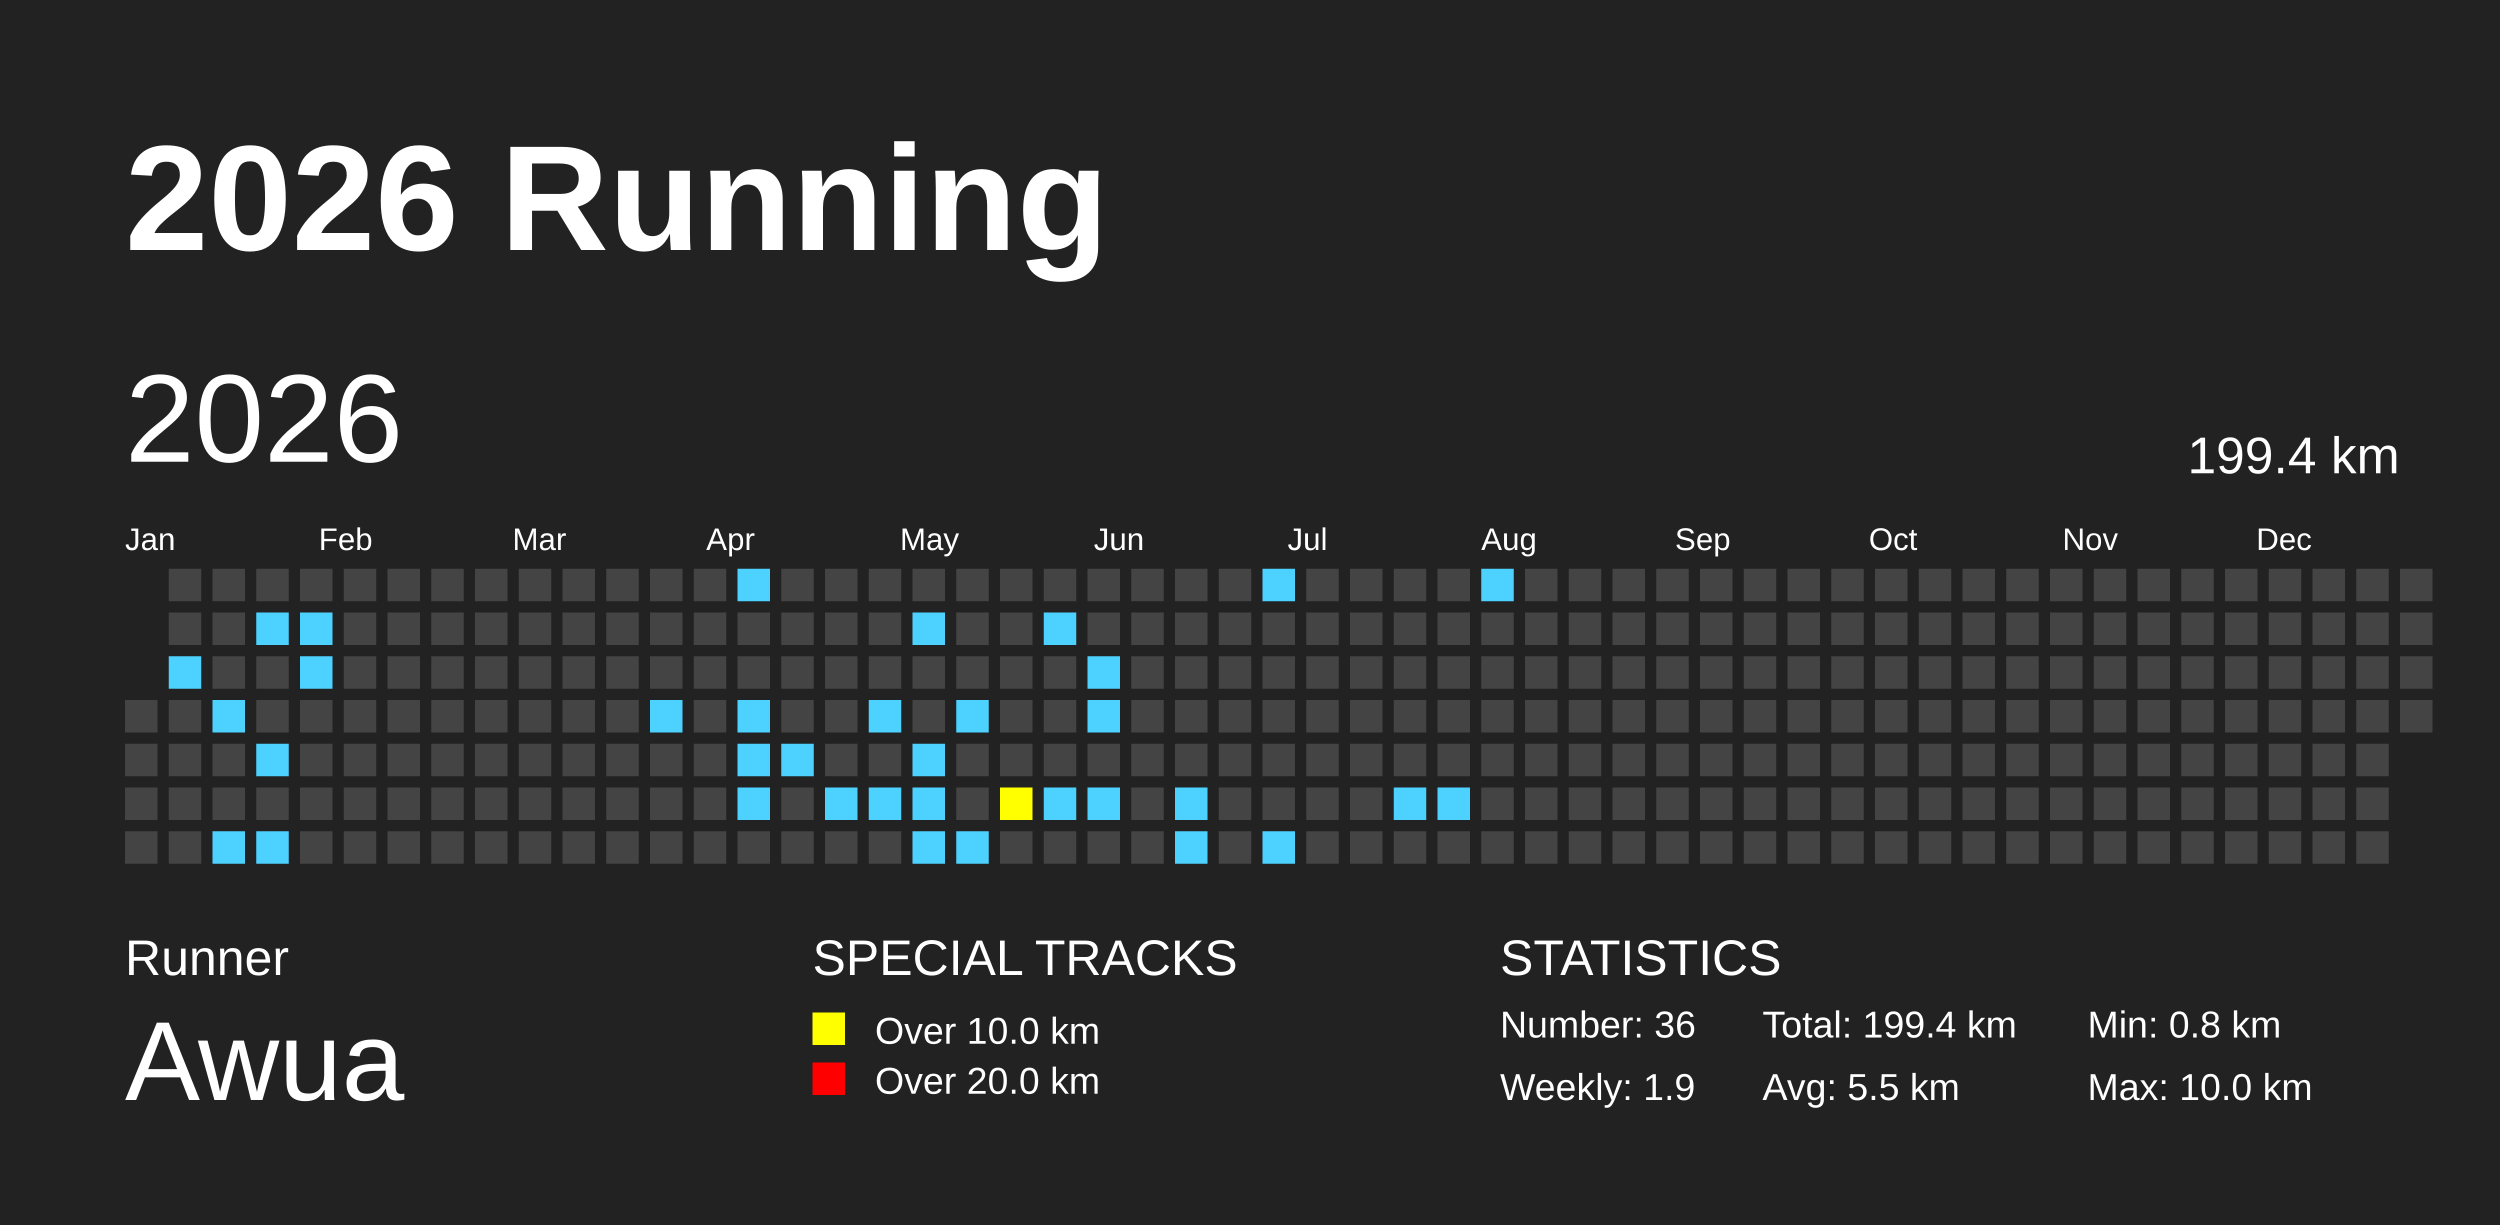
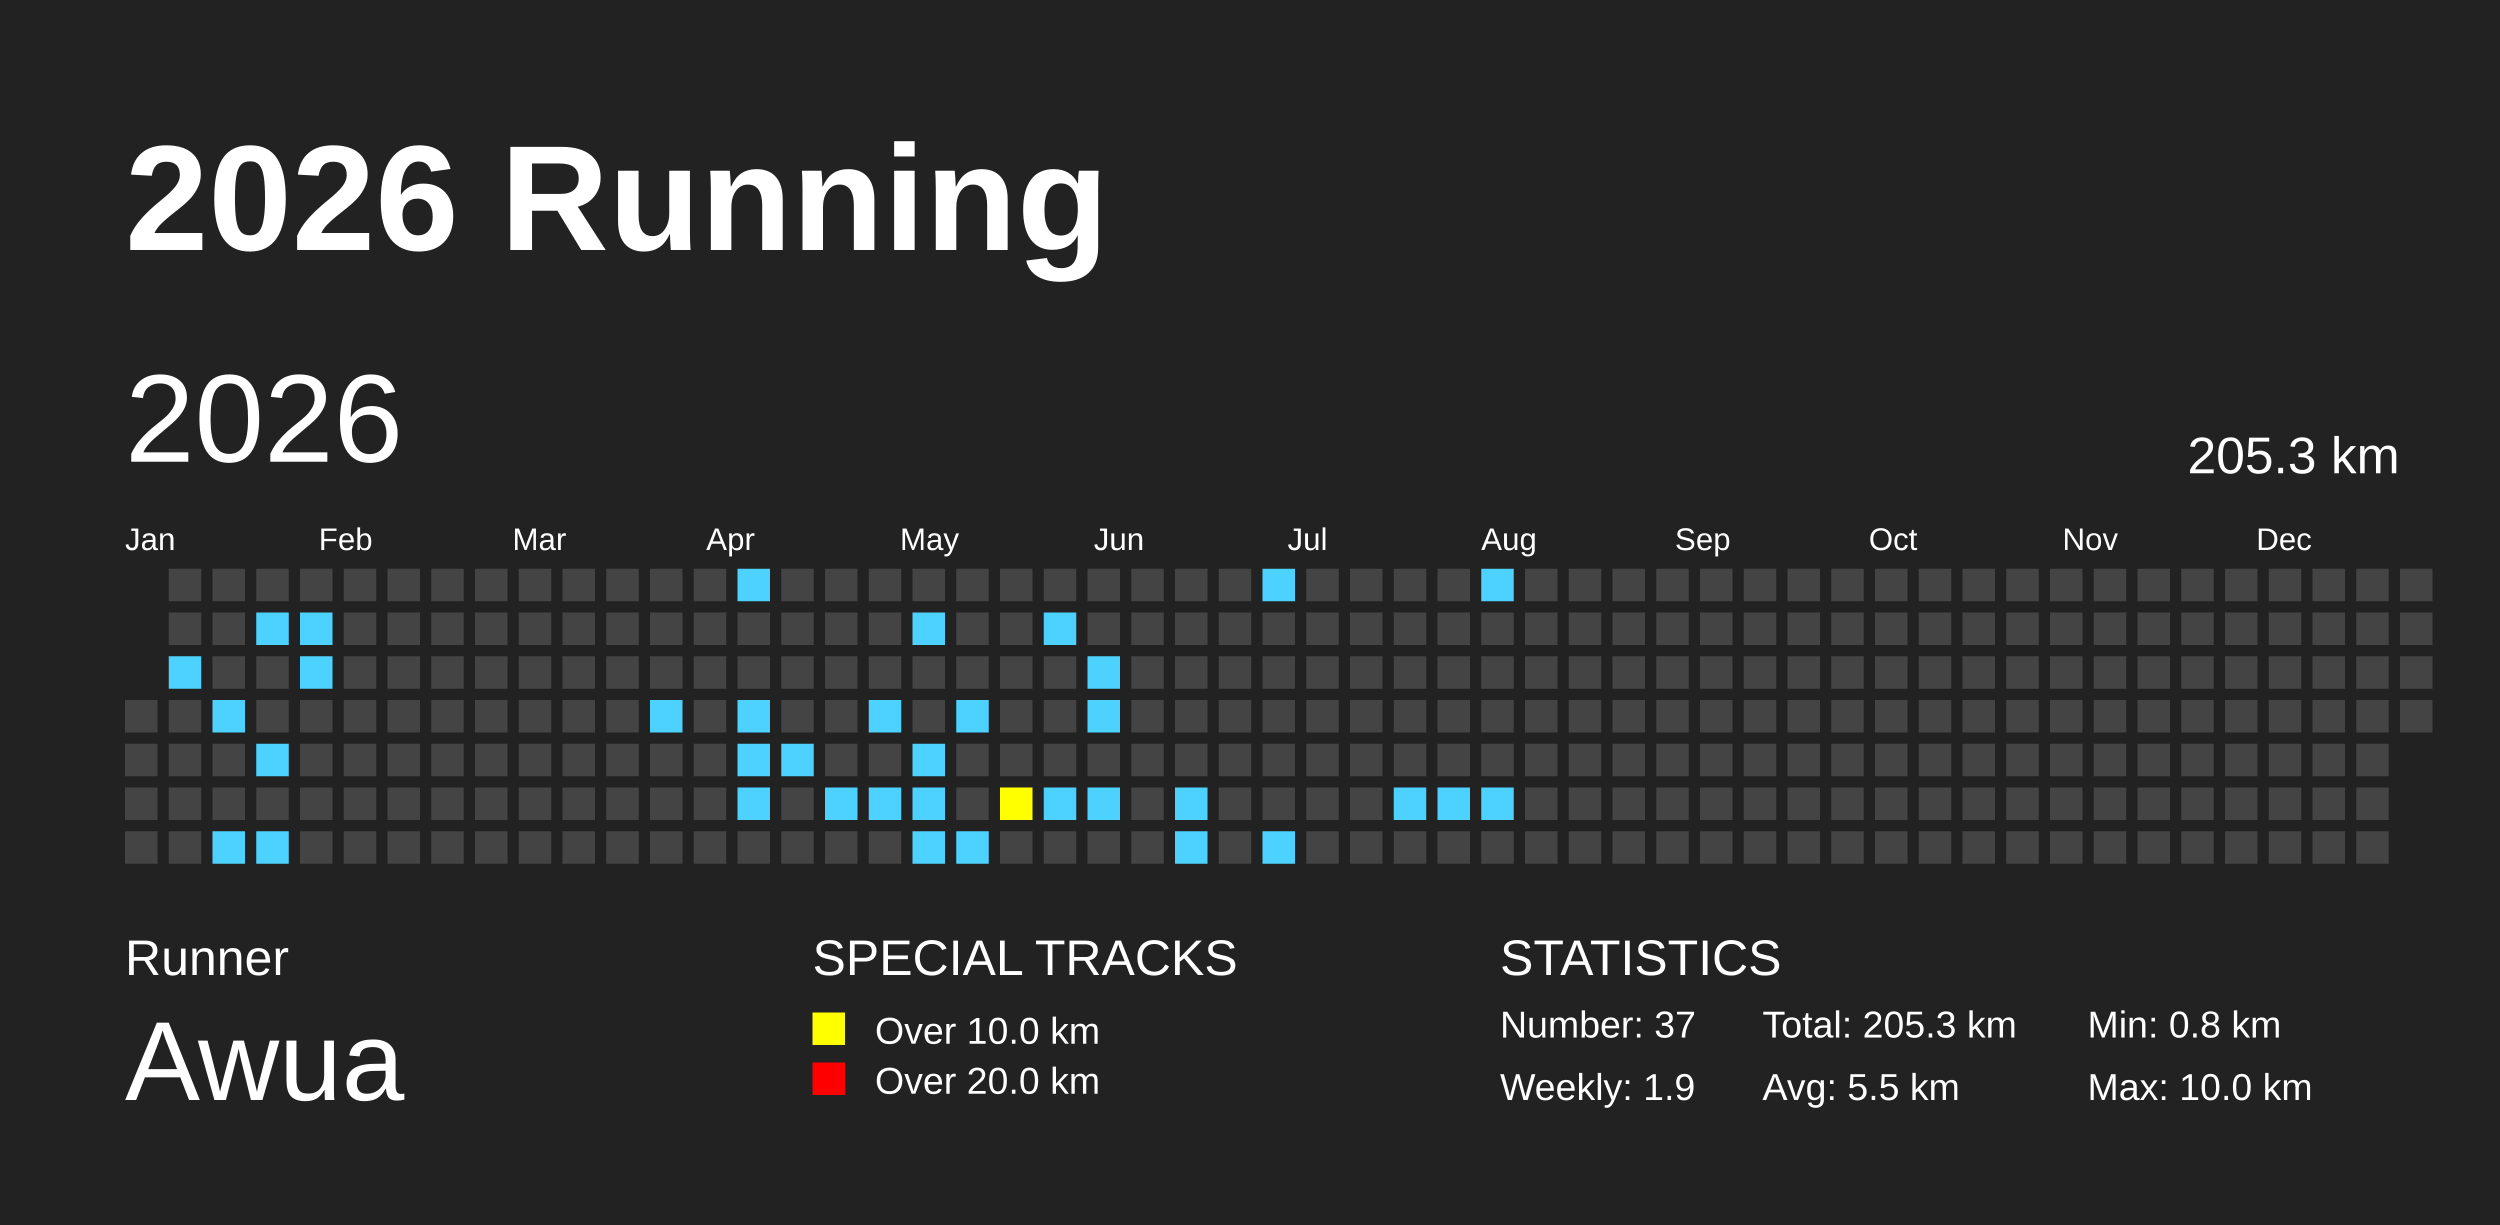
<svg xmlns="http://www.w3.org/2000/svg" baseProfile="full" height="98mm" version="1.1" viewBox="0,0,200,98" width="200mm">
  <defs />
  <rect fill="#222222" height="98" width="200" x="0" y="0" />
  <text fill="#FFFFFF" style="font-size:12px; font-family:Arial; font-weight:bold;" x="10" y="20">2026 Running</text>
  <text fill="#FFFFFF" style="font-size:4px; font-family:Arial" x="10" y="78">Runner</text>
  <text fill="#FFFFFF" style="font-size:9px; font-family:Arial" x="10" y="88">Awua</text>
  <text fill="#FFFFFF" style="font-size:4px; font-family:Arial" x="65" y="78">SPECIAL TRACKS</text>
  <rect fill="yellow" height="2.6" width="2.6" x="65" y="81" />
  <text fill="#FFFFFF" style="font-size:3px; font-family:Arial" x="70" y="83.5">Over 10.0 km</text>
  <rect fill="red" height="2.6" width="2.6" x="65" y="85" />
  <text fill="#FFFFFF" style="font-size:3px; font-family:Arial" x="70" y="87.5">Over 20.0 km</text>
  <text fill="#FFFFFF" style="font-size:4px; font-family:Arial" x="120" y="78">STATISTICS</text>
-   <text fill="#FFFFFF" style="font-size:3px; font-family:Arial" x="120" y="83">Number: 36</text>
+   <text fill="#FFFFFF" style="font-size:3px; font-family:Arial" x="120" y="83">Number: 37</text>
  <text fill="#FFFFFF" style="font-size:3px; font-family:Arial" x="120" y="88">Weekly: 1.9</text>
-   <text fill="#FFFFFF" style="font-size:3px; font-family:Arial" x="141" y="83">Total: 199.4 km</text>
+   <text fill="#FFFFFF" style="font-size:3px; font-family:Arial" x="141" y="83">Total: 205.3 km</text>
  <text fill="#FFFFFF" style="font-size:3px; font-family:Arial" x="141" y="88">Avg: 5.5 km</text>
  <text fill="#FFFFFF" style="font-size:3px; font-family:Arial" x="167" y="83">Min: 0.8 km</text>
  <text fill="#FFFFFF" style="font-size:3px; font-family:Arial" x="167" y="88">Max: 10.0 km</text>
  <text dominant-baseline="hanging" fill="#FFFFFF" style="font-size:10.0px; font-family:Arial;" x="10" y="30">2026</text>
-   <text dominant-baseline="hanging" fill="#FFFFFF" style="font-size:4.125px; font-family:Arial;" x="175" y="35">199.4 km</text>
+   <text dominant-baseline="hanging" fill="#FFFFFF" style="font-size:4.125px; font-family:Arial;" x="175" y="35">205.3 km</text>
  <text fill="#FFFFFF" style="font-size:2.5px; font-family:Arial" x="10.0" y="44">Jan</text>
  <text fill="#FFFFFF" style="font-size:2.5px; font-family:Arial" x="25.5" y="44">Feb</text>
  <text fill="#FFFFFF" style="font-size:2.5px; font-family:Arial" x="41.0" y="44">Mar</text>
  <text fill="#FFFFFF" style="font-size:2.5px; font-family:Arial" x="56.5" y="44">Apr</text>
  <text fill="#FFFFFF" style="font-size:2.5px; font-family:Arial" x="72.0" y="44">May</text>
  <text fill="#FFFFFF" style="font-size:2.5px; font-family:Arial" x="87.5" y="44">Jun</text>
  <text fill="#FFFFFF" style="font-size:2.5px; font-family:Arial" x="103.0" y="44">Jul</text>
  <text fill="#FFFFFF" style="font-size:2.5px; font-family:Arial" x="118.5" y="44">Aug</text>
  <text fill="#FFFFFF" style="font-size:2.5px; font-family:Arial" x="134.0" y="44">Sep</text>
  <text fill="#FFFFFF" style="font-size:2.5px; font-family:Arial" x="149.5" y="44">Oct</text>
  <text fill="#FFFFFF" style="font-size:2.5px; font-family:Arial" x="165.0" y="44">Nov</text>
  <text fill="#FFFFFF" style="font-size:2.5px; font-family:Arial" x="180.5" y="44">Dec</text>
  <rect fill="#444444" height="2.6" width="2.6" x="10.0" y="56.0" />
  <rect fill="#444444" height="2.6" width="2.6" x="10.0" y="59.5" />
  <rect fill="#444444" height="2.6" width="2.6" x="10.0" y="63.0" />
  <rect fill="#444444" height="2.6" width="2.6" x="10.0" y="66.5" />
  <rect fill="#444444" height="2.6" width="2.6" x="13.5" y="45.5" />
  <rect fill="#444444" height="2.6" width="2.6" x="13.5" y="49.0" />
  <rect fill="#4DD2FF" height="2.6" width="2.6" x="13.5" y="52.5" />
  <rect fill="#444444" height="2.6" width="2.6" x="13.5" y="56.0" />
  <rect fill="#444444" height="2.6" width="2.6" x="13.5" y="59.5" />
  <rect fill="#444444" height="2.6" width="2.6" x="13.5" y="63.0" />
  <rect fill="#444444" height="2.6" width="2.6" x="13.5" y="66.5" />
  <rect fill="#444444" height="2.6" width="2.6" x="17.0" y="45.5" />
  <rect fill="#444444" height="2.6" width="2.6" x="17.0" y="49.0" />
  <rect fill="#444444" height="2.6" width="2.6" x="17.0" y="52.5" />
  <rect fill="#4DD2FF" height="2.6" width="2.6" x="17.0" y="56.0" />
  <rect fill="#444444" height="2.6" width="2.6" x="17.0" y="59.5" />
  <rect fill="#444444" height="2.6" width="2.6" x="17.0" y="63.0" />
  <rect fill="#4DD2FF" height="2.6" width="2.6" x="17.0" y="66.5" />
  <rect fill="#444444" height="2.6" width="2.6" x="20.5" y="45.5" />
  <rect fill="#4DD2FF" height="2.6" width="2.6" x="20.5" y="49.0" />
  <rect fill="#444444" height="2.6" width="2.6" x="20.5" y="52.5" />
  <rect fill="#444444" height="2.6" width="2.6" x="20.5" y="56.0" />
  <rect fill="#4DD2FF" height="2.6" width="2.6" x="20.5" y="59.5" />
  <rect fill="#444444" height="2.6" width="2.6" x="20.5" y="63.0" />
  <rect fill="#4DD2FF" height="2.6" width="2.6" x="20.5" y="66.5" />
  <rect fill="#444444" height="2.6" width="2.6" x="24.0" y="45.5" />
  <rect fill="#4DD2FF" height="2.6" width="2.6" x="24.0" y="49.0" />
  <rect fill="#4DD2FF" height="2.6" width="2.6" x="24.0" y="52.5" />
  <rect fill="#444444" height="2.6" width="2.6" x="24.0" y="56.0" />
  <rect fill="#444444" height="2.6" width="2.6" x="24.0" y="59.5" />
  <rect fill="#444444" height="2.6" width="2.6" x="24.0" y="63.0" />
  <rect fill="#444444" height="2.6" width="2.6" x="24.0" y="66.5" />
  <rect fill="#444444" height="2.6" width="2.6" x="27.5" y="45.5" />
  <rect fill="#444444" height="2.6" width="2.6" x="27.5" y="49.0" />
  <rect fill="#444444" height="2.6" width="2.6" x="27.5" y="52.5" />
  <rect fill="#444444" height="2.6" width="2.6" x="27.5" y="56.0" />
  <rect fill="#444444" height="2.6" width="2.6" x="27.5" y="59.5" />
  <rect fill="#444444" height="2.6" width="2.6" x="27.5" y="63.0" />
  <rect fill="#444444" height="2.6" width="2.6" x="27.5" y="66.5" />
  <rect fill="#444444" height="2.6" width="2.6" x="31.0" y="45.5" />
  <rect fill="#444444" height="2.6" width="2.6" x="31.0" y="49.0" />
  <rect fill="#444444" height="2.6" width="2.6" x="31.0" y="52.5" />
  <rect fill="#444444" height="2.6" width="2.6" x="31.0" y="56.0" />
  <rect fill="#444444" height="2.6" width="2.6" x="31.0" y="59.5" />
  <rect fill="#444444" height="2.6" width="2.6" x="31.0" y="63.0" />
  <rect fill="#444444" height="2.6" width="2.6" x="31.0" y="66.5" />
  <rect fill="#444444" height="2.6" width="2.6" x="34.5" y="45.5" />
  <rect fill="#444444" height="2.6" width="2.6" x="34.5" y="49.0" />
  <rect fill="#444444" height="2.6" width="2.6" x="34.5" y="52.5" />
  <rect fill="#444444" height="2.6" width="2.6" x="34.5" y="56.0" />
  <rect fill="#444444" height="2.6" width="2.6" x="34.5" y="59.5" />
  <rect fill="#444444" height="2.6" width="2.6" x="34.5" y="63.0" />
  <rect fill="#444444" height="2.6" width="2.6" x="34.5" y="66.5" />
  <rect fill="#444444" height="2.6" width="2.6" x="38.0" y="45.5" />
  <rect fill="#444444" height="2.6" width="2.6" x="38.0" y="49.0" />
  <rect fill="#444444" height="2.6" width="2.6" x="38.0" y="52.5" />
  <rect fill="#444444" height="2.6" width="2.6" x="38.0" y="56.0" />
  <rect fill="#444444" height="2.6" width="2.6" x="38.0" y="59.5" />
  <rect fill="#444444" height="2.6" width="2.6" x="38.0" y="63.0" />
  <rect fill="#444444" height="2.6" width="2.6" x="38.0" y="66.5" />
  <rect fill="#444444" height="2.6" width="2.6" x="41.5" y="45.5" />
  <rect fill="#444444" height="2.6" width="2.6" x="41.5" y="49.0" />
  <rect fill="#444444" height="2.6" width="2.6" x="41.5" y="52.5" />
  <rect fill="#444444" height="2.6" width="2.6" x="41.5" y="56.0" />
  <rect fill="#444444" height="2.6" width="2.6" x="41.5" y="59.5" />
  <rect fill="#444444" height="2.6" width="2.6" x="41.5" y="63.0" />
  <rect fill="#444444" height="2.6" width="2.6" x="41.5" y="66.5" />
  <rect fill="#444444" height="2.6" width="2.6" x="45.0" y="45.5" />
  <rect fill="#444444" height="2.6" width="2.6" x="45.0" y="49.0" />
  <rect fill="#444444" height="2.6" width="2.6" x="45.0" y="52.5" />
  <rect fill="#444444" height="2.6" width="2.6" x="45.0" y="56.0" />
  <rect fill="#444444" height="2.6" width="2.6" x="45.0" y="59.5" />
  <rect fill="#444444" height="2.6" width="2.6" x="45.0" y="63.0" />
  <rect fill="#444444" height="2.6" width="2.6" x="45.0" y="66.5" />
  <rect fill="#444444" height="2.6" width="2.6" x="48.5" y="45.5" />
  <rect fill="#444444" height="2.6" width="2.6" x="48.5" y="49.0" />
  <rect fill="#444444" height="2.6" width="2.6" x="48.5" y="52.5" />
  <rect fill="#444444" height="2.6" width="2.6" x="48.5" y="56.0" />
  <rect fill="#444444" height="2.6" width="2.6" x="48.5" y="59.5" />
  <rect fill="#444444" height="2.6" width="2.6" x="48.5" y="63.0" />
  <rect fill="#444444" height="2.6" width="2.6" x="48.5" y="66.5" />
  <rect fill="#444444" height="2.6" width="2.6" x="52.0" y="45.5" />
  <rect fill="#444444" height="2.6" width="2.6" x="52.0" y="49.0" />
  <rect fill="#444444" height="2.6" width="2.6" x="52.0" y="52.5" />
  <rect fill="#4DD2FF" height="2.6" width="2.6" x="52.0" y="56.0" />
  <rect fill="#444444" height="2.6" width="2.6" x="52.0" y="59.5" />
  <rect fill="#444444" height="2.6" width="2.6" x="52.0" y="63.0" />
  <rect fill="#444444" height="2.6" width="2.6" x="52.0" y="66.5" />
  <rect fill="#444444" height="2.6" width="2.6" x="55.5" y="45.5" />
  <rect fill="#444444" height="2.6" width="2.6" x="55.5" y="49.0" />
  <rect fill="#444444" height="2.6" width="2.6" x="55.5" y="52.5" />
  <rect fill="#444444" height="2.6" width="2.6" x="55.5" y="56.0" />
  <rect fill="#444444" height="2.6" width="2.6" x="55.5" y="59.5" />
  <rect fill="#444444" height="2.6" width="2.6" x="55.5" y="63.0" />
  <rect fill="#444444" height="2.6" width="2.6" x="55.5" y="66.5" />
  <rect fill="#4DD2FF" height="2.6" width="2.6" x="59.0" y="45.5" />
  <rect fill="#444444" height="2.6" width="2.6" x="59.0" y="49.0" />
  <rect fill="#444444" height="2.6" width="2.6" x="59.0" y="52.5" />
  <rect fill="#4DD2FF" height="2.6" width="2.6" x="59.0" y="56.0" />
  <rect fill="#4DD2FF" height="2.6" width="2.6" x="59.0" y="59.5" />
  <rect fill="#4DD2FF" height="2.6" width="2.6" x="59.0" y="63.0" />
  <rect fill="#444444" height="2.6" width="2.6" x="59.0" y="66.5" />
  <rect fill="#444444" height="2.6" width="2.6" x="62.5" y="45.5" />
  <rect fill="#444444" height="2.6" width="2.6" x="62.5" y="49.0" />
  <rect fill="#444444" height="2.6" width="2.6" x="62.5" y="52.5" />
  <rect fill="#444444" height="2.6" width="2.6" x="62.5" y="56.0" />
  <rect fill="#4DD2FF" height="2.6" width="2.6" x="62.5" y="59.5" />
  <rect fill="#444444" height="2.6" width="2.6" x="62.5" y="63.0" />
  <rect fill="#444444" height="2.6" width="2.6" x="62.5" y="66.5" />
  <rect fill="#444444" height="2.6" width="2.6" x="66.0" y="45.5" />
  <rect fill="#444444" height="2.6" width="2.6" x="66.0" y="49.0" />
  <rect fill="#444444" height="2.6" width="2.6" x="66.0" y="52.5" />
  <rect fill="#444444" height="2.6" width="2.6" x="66.0" y="56.0" />
  <rect fill="#444444" height="2.6" width="2.6" x="66.0" y="59.5" />
  <rect fill="#4DD2FF" height="2.6" width="2.6" x="66.0" y="63.0" />
  <rect fill="#444444" height="2.6" width="2.6" x="66.0" y="66.5" />
  <rect fill="#444444" height="2.6" width="2.6" x="69.5" y="45.5" />
  <rect fill="#444444" height="2.6" width="2.6" x="69.5" y="49.0" />
  <rect fill="#444444" height="2.6" width="2.6" x="69.5" y="52.5" />
  <rect fill="#4DD2FF" height="2.6" width="2.6" x="69.5" y="56.0" />
  <rect fill="#444444" height="2.6" width="2.6" x="69.5" y="59.5" />
  <rect fill="#4DD2FF" height="2.6" width="2.6" x="69.5" y="63.0" />
  <rect fill="#444444" height="2.6" width="2.6" x="69.5" y="66.5" />
  <rect fill="#444444" height="2.6" width="2.6" x="73.0" y="45.5" />
  <rect fill="#4DD2FF" height="2.6" width="2.6" x="73.0" y="49.0" />
  <rect fill="#444444" height="2.6" width="2.6" x="73.0" y="52.5" />
  <rect fill="#444444" height="2.6" width="2.6" x="73.0" y="56.0" />
  <rect fill="#4DD2FF" height="2.6" width="2.6" x="73.0" y="59.5" />
  <rect fill="#4DD2FF" height="2.6" width="2.6" x="73.0" y="63.0" />
  <rect fill="#4DD2FF" height="2.6" width="2.6" x="73.0" y="66.5" />
  <rect fill="#444444" height="2.6" width="2.6" x="76.5" y="45.5" />
  <rect fill="#444444" height="2.6" width="2.6" x="76.5" y="49.0" />
  <rect fill="#444444" height="2.6" width="2.6" x="76.5" y="52.5" />
  <rect fill="#4DD2FF" height="2.6" width="2.6" x="76.5" y="56.0" />
  <rect fill="#444444" height="2.6" width="2.6" x="76.5" y="59.5" />
  <rect fill="#444444" height="2.6" width="2.6" x="76.5" y="63.0" />
  <rect fill="#4DD2FF" height="2.6" width="2.6" x="76.5" y="66.5" />
  <rect fill="#444444" height="2.6" width="2.6" x="80.0" y="45.5" />
  <rect fill="#444444" height="2.6" width="2.6" x="80.0" y="49.0" />
  <rect fill="#444444" height="2.6" width="2.6" x="80.0" y="52.5" />
  <rect fill="#444444" height="2.6" width="2.6" x="80.0" y="56.0" />
  <rect fill="#444444" height="2.6" width="2.6" x="80.0" y="59.5" />
  <rect fill="yellow" height="2.6" width="2.6" x="80.0" y="63.0" />
  <rect fill="#444444" height="2.6" width="2.6" x="80.0" y="66.5" />
  <rect fill="#444444" height="2.6" width="2.6" x="83.5" y="45.5" />
  <rect fill="#4DD2FF" height="2.6" width="2.6" x="83.5" y="49.0" />
  <rect fill="#444444" height="2.6" width="2.6" x="83.5" y="52.5" />
  <rect fill="#444444" height="2.6" width="2.6" x="83.5" y="56.0" />
  <rect fill="#444444" height="2.6" width="2.6" x="83.5" y="59.5" />
  <rect fill="#4DD2FF" height="2.6" width="2.6" x="83.5" y="63.0" />
  <rect fill="#444444" height="2.6" width="2.6" x="83.5" y="66.5" />
  <rect fill="#444444" height="2.6" width="2.6" x="87.0" y="45.5" />
  <rect fill="#444444" height="2.6" width="2.6" x="87.0" y="49.0" />
  <rect fill="#4DD2FF" height="2.6" width="2.6" x="87.0" y="52.5" />
  <rect fill="#4DD2FF" height="2.6" width="2.6" x="87.0" y="56.0" />
  <rect fill="#444444" height="2.6" width="2.6" x="87.0" y="59.5" />
  <rect fill="#4DD2FF" height="2.6" width="2.6" x="87.0" y="63.0" />
  <rect fill="#444444" height="2.6" width="2.6" x="87.0" y="66.5" />
  <rect fill="#444444" height="2.6" width="2.6" x="90.5" y="45.5" />
  <rect fill="#444444" height="2.6" width="2.6" x="90.5" y="49.0" />
  <rect fill="#444444" height="2.6" width="2.6" x="90.5" y="52.5" />
  <rect fill="#444444" height="2.6" width="2.6" x="90.5" y="56.0" />
  <rect fill="#444444" height="2.6" width="2.6" x="90.5" y="59.5" />
  <rect fill="#444444" height="2.6" width="2.6" x="90.5" y="63.0" />
  <rect fill="#444444" height="2.6" width="2.6" x="90.5" y="66.5" />
  <rect fill="#444444" height="2.6" width="2.6" x="94.0" y="45.5" />
  <rect fill="#444444" height="2.6" width="2.6" x="94.0" y="49.0" />
  <rect fill="#444444" height="2.6" width="2.6" x="94.0" y="52.5" />
  <rect fill="#444444" height="2.6" width="2.6" x="94.0" y="56.0" />
  <rect fill="#444444" height="2.6" width="2.6" x="94.0" y="59.5" />
  <rect fill="#4DD2FF" height="2.6" width="2.6" x="94.0" y="63.0" />
  <rect fill="#4DD2FF" height="2.6" width="2.6" x="94.0" y="66.5" />
  <rect fill="#444444" height="2.6" width="2.6" x="97.5" y="45.5" />
  <rect fill="#444444" height="2.6" width="2.6" x="97.5" y="49.0" />
  <rect fill="#444444" height="2.6" width="2.6" x="97.5" y="52.5" />
  <rect fill="#444444" height="2.6" width="2.6" x="97.5" y="56.0" />
  <rect fill="#444444" height="2.6" width="2.6" x="97.5" y="59.5" />
  <rect fill="#444444" height="2.6" width="2.6" x="97.5" y="63.0" />
  <rect fill="#444444" height="2.6" width="2.6" x="97.5" y="66.5" />
  <rect fill="#4DD2FF" height="2.6" width="2.6" x="101.0" y="45.5" />
  <rect fill="#444444" height="2.6" width="2.6" x="101.0" y="49.0" />
  <rect fill="#444444" height="2.6" width="2.6" x="101.0" y="52.5" />
  <rect fill="#444444" height="2.6" width="2.6" x="101.0" y="56.0" />
  <rect fill="#444444" height="2.6" width="2.6" x="101.0" y="59.5" />
  <rect fill="#444444" height="2.6" width="2.6" x="101.0" y="63.0" />
  <rect fill="#4DD2FF" height="2.6" width="2.6" x="101.0" y="66.5" />
  <rect fill="#444444" height="2.6" width="2.6" x="104.5" y="45.5" />
  <rect fill="#444444" height="2.6" width="2.6" x="104.5" y="49.0" />
  <rect fill="#444444" height="2.6" width="2.6" x="104.5" y="52.5" />
  <rect fill="#444444" height="2.6" width="2.6" x="104.5" y="56.0" />
  <rect fill="#444444" height="2.6" width="2.6" x="104.5" y="59.5" />
  <rect fill="#444444" height="2.6" width="2.6" x="104.5" y="63.0" />
  <rect fill="#444444" height="2.6" width="2.6" x="104.5" y="66.5" />
  <rect fill="#444444" height="2.6" width="2.6" x="108.0" y="45.5" />
  <rect fill="#444444" height="2.6" width="2.6" x="108.0" y="49.0" />
  <rect fill="#444444" height="2.6" width="2.6" x="108.0" y="52.5" />
  <rect fill="#444444" height="2.6" width="2.6" x="108.0" y="56.0" />
  <rect fill="#444444" height="2.6" width="2.6" x="108.0" y="59.5" />
  <rect fill="#444444" height="2.6" width="2.6" x="108.0" y="63.0" />
  <rect fill="#444444" height="2.6" width="2.6" x="108.0" y="66.5" />
  <rect fill="#444444" height="2.6" width="2.6" x="111.5" y="45.5" />
  <rect fill="#444444" height="2.6" width="2.6" x="111.5" y="49.0" />
  <rect fill="#444444" height="2.6" width="2.6" x="111.5" y="52.5" />
  <rect fill="#444444" height="2.6" width="2.6" x="111.5" y="56.0" />
  <rect fill="#444444" height="2.6" width="2.6" x="111.5" y="59.5" />
  <rect fill="#4DD2FF" height="2.6" width="2.6" x="111.5" y="63.0" />
  <rect fill="#444444" height="2.6" width="2.6" x="111.5" y="66.5" />
  <rect fill="#444444" height="2.6" width="2.6" x="115.0" y="45.5" />
  <rect fill="#444444" height="2.6" width="2.6" x="115.0" y="49.0" />
  <rect fill="#444444" height="2.6" width="2.6" x="115.0" y="52.5" />
  <rect fill="#444444" height="2.6" width="2.6" x="115.0" y="56.0" />
  <rect fill="#444444" height="2.6" width="2.6" x="115.0" y="59.5" />
  <rect fill="#4DD2FF" height="2.6" width="2.6" x="115.0" y="63.0" />
  <rect fill="#444444" height="2.6" width="2.6" x="115.0" y="66.5" />
  <rect fill="#4DD2FF" height="2.6" width="2.6" x="118.5" y="45.5" />
  <rect fill="#444444" height="2.6" width="2.6" x="118.5" y="49.0" />
  <rect fill="#444444" height="2.6" width="2.6" x="118.5" y="52.5" />
  <rect fill="#444444" height="2.6" width="2.6" x="118.5" y="56.0" />
  <rect fill="#444444" height="2.6" width="2.6" x="118.5" y="59.5" />
-   <rect fill="#444444" height="2.6" width="2.6" x="118.5" y="63.0" />
+   <rect fill="#4DD2FF" height="2.6" width="2.6" x="118.5" y="63.0" />
  <rect fill="#444444" height="2.6" width="2.6" x="118.5" y="66.5" />
  <rect fill="#444444" height="2.6" width="2.6" x="122.0" y="45.5" />
  <rect fill="#444444" height="2.6" width="2.6" x="122.0" y="49.0" />
  <rect fill="#444444" height="2.6" width="2.6" x="122.0" y="52.5" />
  <rect fill="#444444" height="2.6" width="2.6" x="122.0" y="56.0" />
  <rect fill="#444444" height="2.6" width="2.6" x="122.0" y="59.5" />
  <rect fill="#444444" height="2.6" width="2.6" x="122.0" y="63.0" />
  <rect fill="#444444" height="2.6" width="2.6" x="122.0" y="66.5" />
  <rect fill="#444444" height="2.6" width="2.6" x="125.5" y="45.5" />
  <rect fill="#444444" height="2.6" width="2.6" x="125.5" y="49.0" />
  <rect fill="#444444" height="2.6" width="2.6" x="125.5" y="52.5" />
  <rect fill="#444444" height="2.6" width="2.6" x="125.5" y="56.0" />
  <rect fill="#444444" height="2.6" width="2.6" x="125.5" y="59.5" />
  <rect fill="#444444" height="2.6" width="2.6" x="125.5" y="63.0" />
  <rect fill="#444444" height="2.6" width="2.6" x="125.5" y="66.5" />
  <rect fill="#444444" height="2.6" width="2.6" x="129.0" y="45.5" />
  <rect fill="#444444" height="2.6" width="2.6" x="129.0" y="49.0" />
  <rect fill="#444444" height="2.6" width="2.6" x="129.0" y="52.5" />
  <rect fill="#444444" height="2.6" width="2.6" x="129.0" y="56.0" />
  <rect fill="#444444" height="2.6" width="2.6" x="129.0" y="59.5" />
  <rect fill="#444444" height="2.6" width="2.6" x="129.0" y="63.0" />
  <rect fill="#444444" height="2.6" width="2.6" x="129.0" y="66.5" />
  <rect fill="#444444" height="2.6" width="2.6" x="132.5" y="45.5" />
  <rect fill="#444444" height="2.6" width="2.6" x="132.5" y="49.0" />
  <rect fill="#444444" height="2.6" width="2.6" x="132.5" y="52.5" />
  <rect fill="#444444" height="2.6" width="2.6" x="132.5" y="56.0" />
  <rect fill="#444444" height="2.6" width="2.6" x="132.5" y="59.5" />
  <rect fill="#444444" height="2.6" width="2.6" x="132.5" y="63.0" />
  <rect fill="#444444" height="2.6" width="2.6" x="132.5" y="66.5" />
  <rect fill="#444444" height="2.6" width="2.6" x="136.0" y="45.5" />
  <rect fill="#444444" height="2.6" width="2.6" x="136.0" y="49.0" />
  <rect fill="#444444" height="2.6" width="2.6" x="136.0" y="52.5" />
  <rect fill="#444444" height="2.6" width="2.6" x="136.0" y="56.0" />
  <rect fill="#444444" height="2.6" width="2.6" x="136.0" y="59.5" />
  <rect fill="#444444" height="2.6" width="2.6" x="136.0" y="63.0" />
  <rect fill="#444444" height="2.6" width="2.6" x="136.0" y="66.5" />
  <rect fill="#444444" height="2.6" width="2.6" x="139.5" y="45.5" />
  <rect fill="#444444" height="2.6" width="2.6" x="139.5" y="49.0" />
  <rect fill="#444444" height="2.6" width="2.6" x="139.5" y="52.5" />
  <rect fill="#444444" height="2.6" width="2.6" x="139.5" y="56.0" />
  <rect fill="#444444" height="2.6" width="2.6" x="139.5" y="59.5" />
  <rect fill="#444444" height="2.6" width="2.6" x="139.5" y="63.0" />
  <rect fill="#444444" height="2.6" width="2.6" x="139.5" y="66.5" />
  <rect fill="#444444" height="2.6" width="2.6" x="143.0" y="45.5" />
  <rect fill="#444444" height="2.6" width="2.6" x="143.0" y="49.0" />
  <rect fill="#444444" height="2.6" width="2.6" x="143.0" y="52.5" />
  <rect fill="#444444" height="2.6" width="2.6" x="143.0" y="56.0" />
  <rect fill="#444444" height="2.6" width="2.6" x="143.0" y="59.5" />
  <rect fill="#444444" height="2.6" width="2.6" x="143.0" y="63.0" />
  <rect fill="#444444" height="2.6" width="2.6" x="143.0" y="66.5" />
  <rect fill="#444444" height="2.6" width="2.6" x="146.5" y="45.5" />
  <rect fill="#444444" height="2.6" width="2.6" x="146.5" y="49.0" />
  <rect fill="#444444" height="2.6" width="2.6" x="146.5" y="52.5" />
  <rect fill="#444444" height="2.6" width="2.6" x="146.5" y="56.0" />
  <rect fill="#444444" height="2.6" width="2.6" x="146.5" y="59.5" />
  <rect fill="#444444" height="2.6" width="2.6" x="146.5" y="63.0" />
  <rect fill="#444444" height="2.6" width="2.6" x="146.5" y="66.5" />
  <rect fill="#444444" height="2.6" width="2.6" x="150.0" y="45.5" />
  <rect fill="#444444" height="2.6" width="2.6" x="150.0" y="49.0" />
  <rect fill="#444444" height="2.6" width="2.6" x="150.0" y="52.5" />
  <rect fill="#444444" height="2.6" width="2.6" x="150.0" y="56.0" />
  <rect fill="#444444" height="2.6" width="2.6" x="150.0" y="59.5" />
  <rect fill="#444444" height="2.6" width="2.6" x="150.0" y="63.0" />
  <rect fill="#444444" height="2.6" width="2.6" x="150.0" y="66.5" />
  <rect fill="#444444" height="2.6" width="2.6" x="153.5" y="45.5" />
  <rect fill="#444444" height="2.6" width="2.6" x="153.5" y="49.0" />
  <rect fill="#444444" height="2.6" width="2.6" x="153.5" y="52.5" />
  <rect fill="#444444" height="2.6" width="2.6" x="153.5" y="56.0" />
  <rect fill="#444444" height="2.6" width="2.6" x="153.5" y="59.5" />
  <rect fill="#444444" height="2.6" width="2.6" x="153.5" y="63.0" />
  <rect fill="#444444" height="2.6" width="2.6" x="153.5" y="66.5" />
  <rect fill="#444444" height="2.6" width="2.6" x="157.0" y="45.5" />
  <rect fill="#444444" height="2.6" width="2.6" x="157.0" y="49.0" />
  <rect fill="#444444" height="2.6" width="2.6" x="157.0" y="52.5" />
  <rect fill="#444444" height="2.6" width="2.6" x="157.0" y="56.0" />
  <rect fill="#444444" height="2.6" width="2.6" x="157.0" y="59.5" />
  <rect fill="#444444" height="2.6" width="2.6" x="157.0" y="63.0" />
  <rect fill="#444444" height="2.6" width="2.6" x="157.0" y="66.5" />
  <rect fill="#444444" height="2.6" width="2.6" x="160.5" y="45.5" />
  <rect fill="#444444" height="2.6" width="2.6" x="160.5" y="49.0" />
  <rect fill="#444444" height="2.6" width="2.6" x="160.5" y="52.5" />
  <rect fill="#444444" height="2.6" width="2.6" x="160.5" y="56.0" />
  <rect fill="#444444" height="2.6" width="2.6" x="160.5" y="59.5" />
  <rect fill="#444444" height="2.6" width="2.6" x="160.5" y="63.0" />
  <rect fill="#444444" height="2.6" width="2.6" x="160.5" y="66.5" />
  <rect fill="#444444" height="2.6" width="2.6" x="164.0" y="45.5" />
  <rect fill="#444444" height="2.6" width="2.6" x="164.0" y="49.0" />
  <rect fill="#444444" height="2.6" width="2.6" x="164.0" y="52.5" />
  <rect fill="#444444" height="2.6" width="2.6" x="164.0" y="56.0" />
  <rect fill="#444444" height="2.6" width="2.6" x="164.0" y="59.5" />
  <rect fill="#444444" height="2.6" width="2.6" x="164.0" y="63.0" />
  <rect fill="#444444" height="2.6" width="2.6" x="164.0" y="66.5" />
  <rect fill="#444444" height="2.6" width="2.6" x="167.5" y="45.5" />
  <rect fill="#444444" height="2.6" width="2.6" x="167.5" y="49.0" />
  <rect fill="#444444" height="2.6" width="2.6" x="167.5" y="52.5" />
  <rect fill="#444444" height="2.6" width="2.6" x="167.5" y="56.0" />
  <rect fill="#444444" height="2.6" width="2.6" x="167.5" y="59.5" />
  <rect fill="#444444" height="2.6" width="2.6" x="167.5" y="63.0" />
  <rect fill="#444444" height="2.6" width="2.6" x="167.5" y="66.5" />
  <rect fill="#444444" height="2.6" width="2.6" x="171.0" y="45.5" />
  <rect fill="#444444" height="2.6" width="2.6" x="171.0" y="49.0" />
  <rect fill="#444444" height="2.6" width="2.6" x="171.0" y="52.5" />
  <rect fill="#444444" height="2.6" width="2.6" x="171.0" y="56.0" />
  <rect fill="#444444" height="2.6" width="2.6" x="171.0" y="59.5" />
  <rect fill="#444444" height="2.6" width="2.6" x="171.0" y="63.0" />
  <rect fill="#444444" height="2.6" width="2.6" x="171.0" y="66.5" />
  <rect fill="#444444" height="2.6" width="2.6" x="174.5" y="45.5" />
  <rect fill="#444444" height="2.6" width="2.6" x="174.5" y="49.0" />
  <rect fill="#444444" height="2.6" width="2.6" x="174.5" y="52.5" />
  <rect fill="#444444" height="2.6" width="2.6" x="174.5" y="56.0" />
  <rect fill="#444444" height="2.6" width="2.6" x="174.5" y="59.5" />
  <rect fill="#444444" height="2.6" width="2.6" x="174.5" y="63.0" />
  <rect fill="#444444" height="2.6" width="2.6" x="174.5" y="66.5" />
  <rect fill="#444444" height="2.6" width="2.6" x="178.0" y="45.5" />
  <rect fill="#444444" height="2.6" width="2.6" x="178.0" y="49.0" />
  <rect fill="#444444" height="2.6" width="2.6" x="178.0" y="52.5" />
  <rect fill="#444444" height="2.6" width="2.6" x="178.0" y="56.0" />
  <rect fill="#444444" height="2.6" width="2.6" x="178.0" y="59.5" />
  <rect fill="#444444" height="2.6" width="2.6" x="178.0" y="63.0" />
  <rect fill="#444444" height="2.6" width="2.6" x="178.0" y="66.5" />
  <rect fill="#444444" height="2.6" width="2.6" x="181.5" y="45.5" />
  <rect fill="#444444" height="2.6" width="2.6" x="181.5" y="49.0" />
  <rect fill="#444444" height="2.6" width="2.6" x="181.5" y="52.5" />
  <rect fill="#444444" height="2.6" width="2.6" x="181.5" y="56.0" />
  <rect fill="#444444" height="2.6" width="2.6" x="181.5" y="59.5" />
  <rect fill="#444444" height="2.6" width="2.6" x="181.5" y="63.0" />
  <rect fill="#444444" height="2.6" width="2.6" x="181.5" y="66.5" />
  <rect fill="#444444" height="2.6" width="2.6" x="185.0" y="45.5" />
  <rect fill="#444444" height="2.6" width="2.6" x="185.0" y="49.0" />
  <rect fill="#444444" height="2.6" width="2.6" x="185.0" y="52.5" />
  <rect fill="#444444" height="2.6" width="2.6" x="185.0" y="56.0" />
  <rect fill="#444444" height="2.6" width="2.6" x="185.0" y="59.5" />
  <rect fill="#444444" height="2.6" width="2.6" x="185.0" y="63.0" />
  <rect fill="#444444" height="2.6" width="2.6" x="185.0" y="66.5" />
  <rect fill="#444444" height="2.6" width="2.6" x="188.5" y="45.5" />
  <rect fill="#444444" height="2.6" width="2.6" x="188.5" y="49.0" />
  <rect fill="#444444" height="2.6" width="2.6" x="188.5" y="52.5" />
  <rect fill="#444444" height="2.6" width="2.6" x="188.5" y="56.0" />
  <rect fill="#444444" height="2.6" width="2.6" x="188.5" y="59.5" />
  <rect fill="#444444" height="2.6" width="2.6" x="188.5" y="63.0" />
  <rect fill="#444444" height="2.6" width="2.6" x="188.5" y="66.5" />
  <rect fill="#444444" height="2.6" width="2.6" x="192.0" y="45.5" />
  <rect fill="#444444" height="2.6" width="2.6" x="192.0" y="49.0" />
  <rect fill="#444444" height="2.6" width="2.6" x="192.0" y="52.5" />
  <rect fill="#444444" height="2.6" width="2.6" x="192.0" y="56.0" />
</svg>
